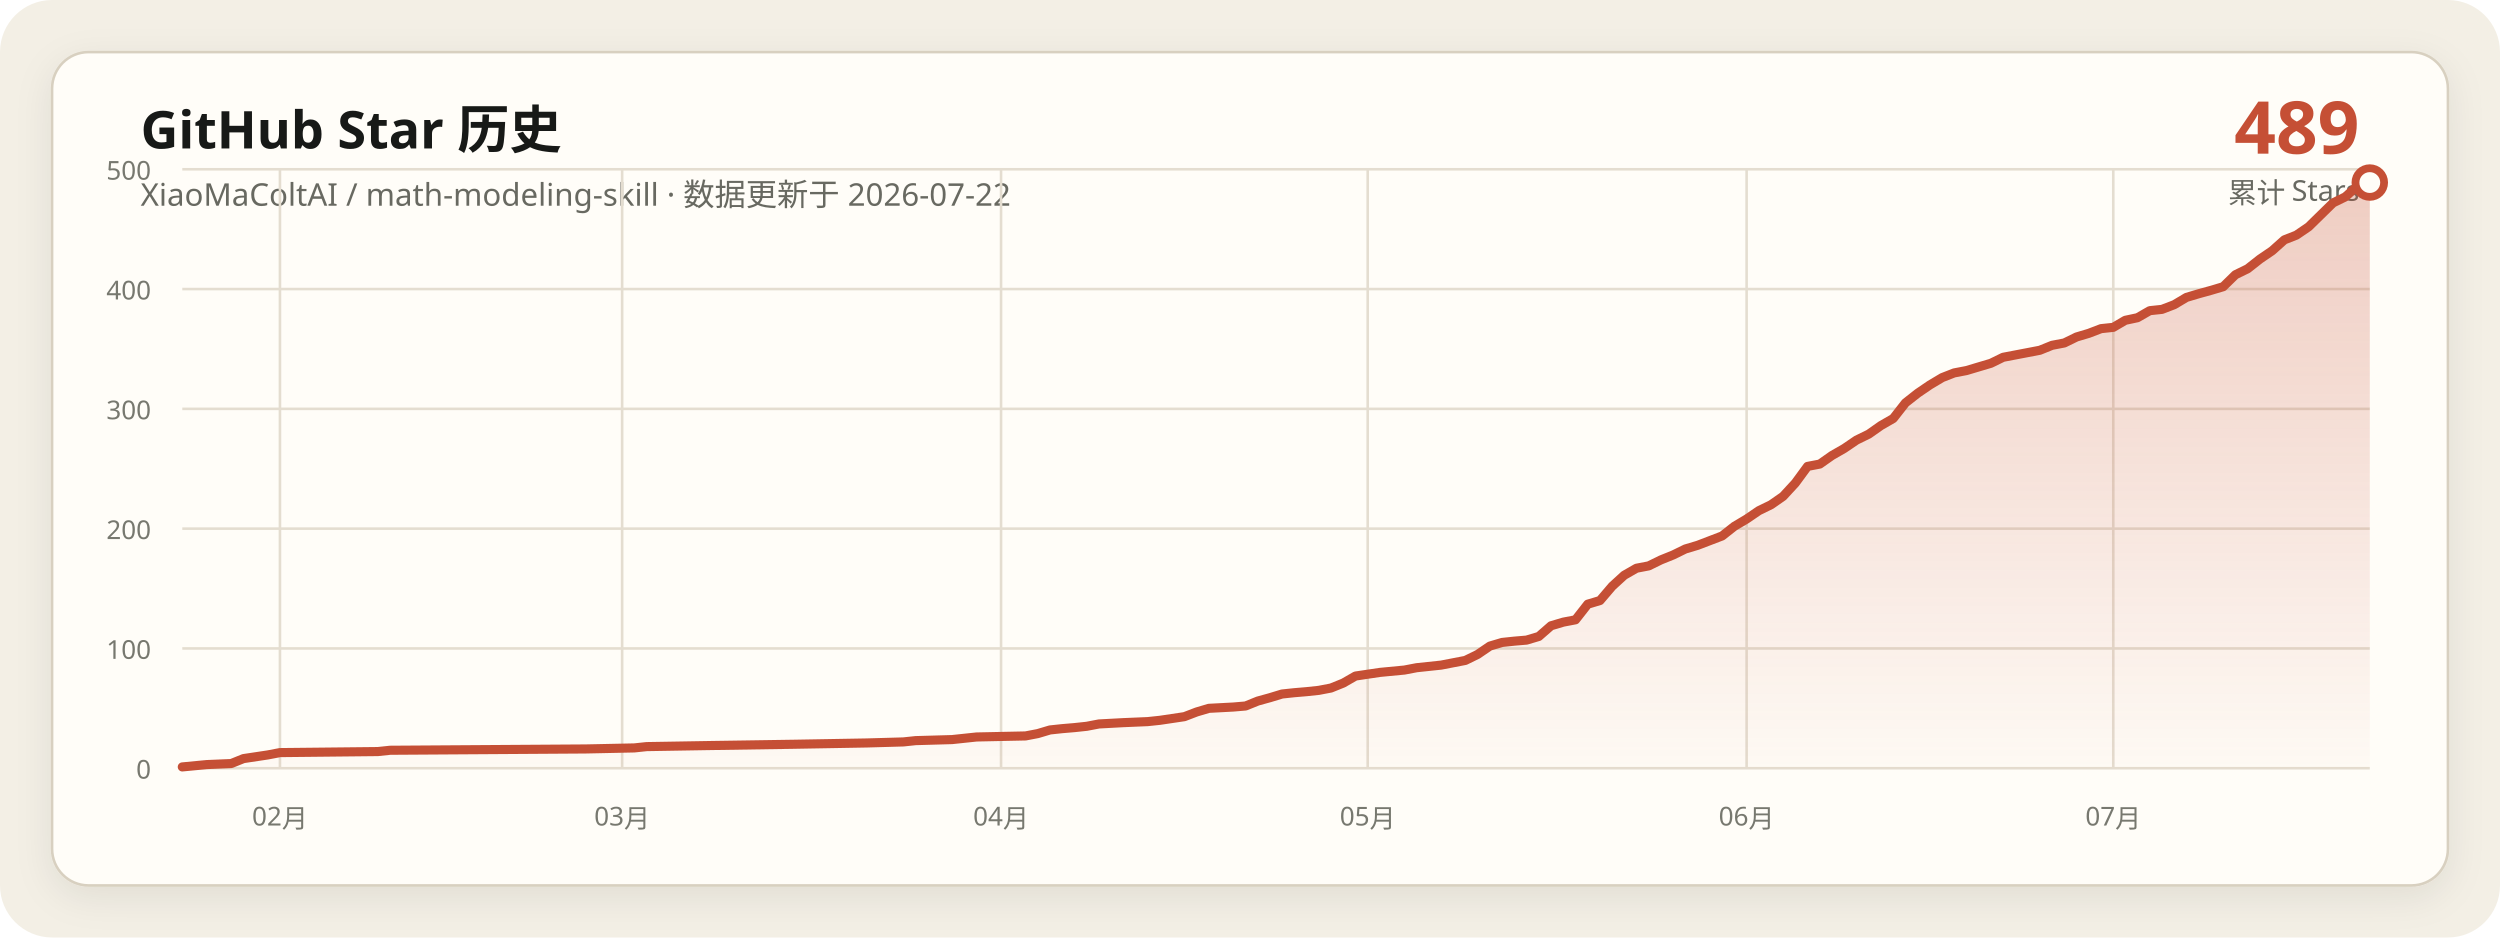
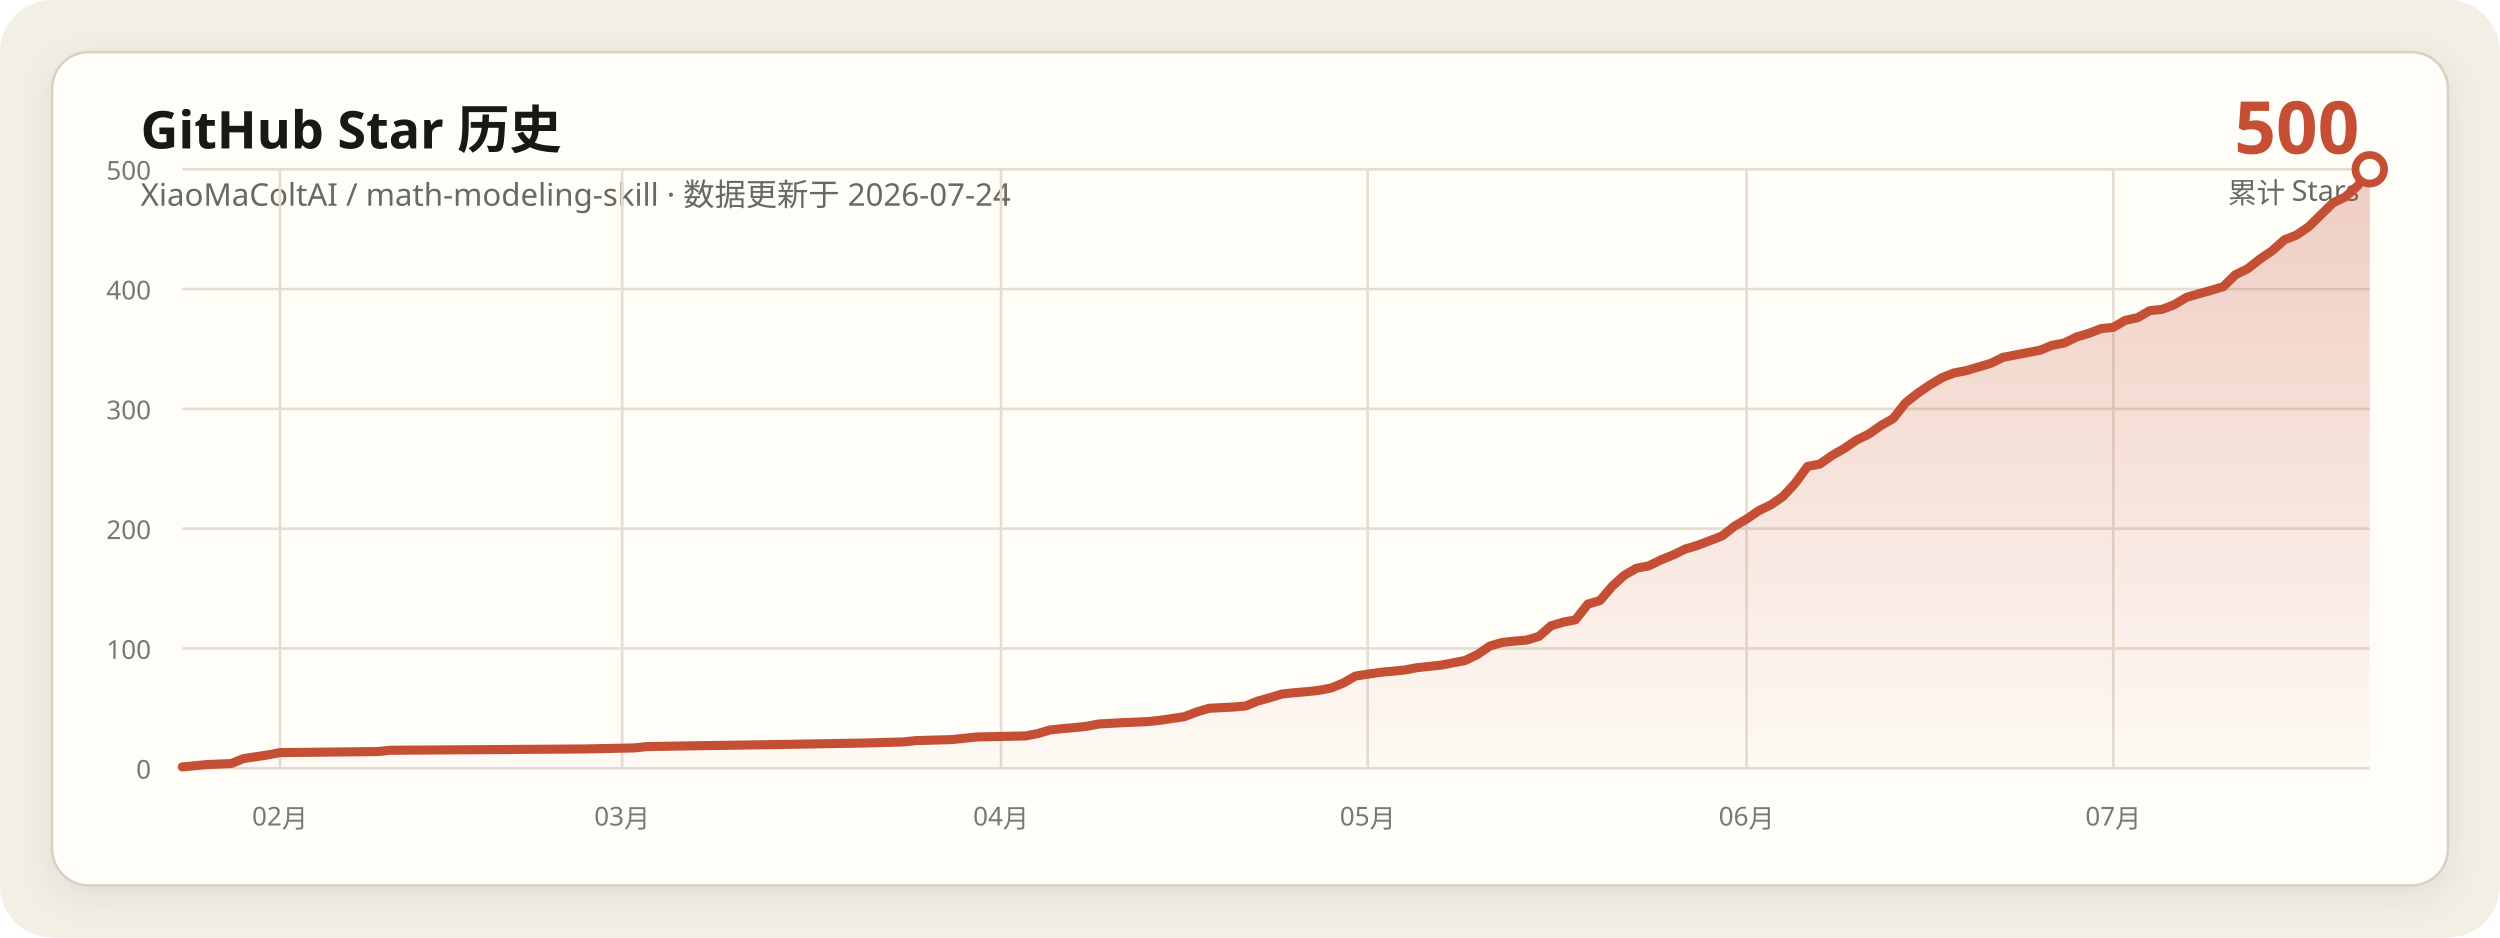
<svg xmlns="http://www.w3.org/2000/svg" viewBox="0 0 960 360" role="img" aria-labelledby="title desc">
  <defs>
    <linearGradient id="area" x1="0" y1="0" x2="0" y2="1">
      <stop offset="0" stop-color="#c54f35" stop-opacity=".28" />
      <stop offset="1" stop-color="#c54f35" stop-opacity=".02" />
    </linearGradient>
    <filter id="shadow" x="-10%" y="-10%" width="120%" height="120%">
      <feDropShadow dx="0" dy="4" stdDeviation="7" flood-color="#171917" flood-opacity=".08" />
    </filter>
  </defs>
  <rect width="960" height="360" rx="20" fill="#f3efe5" />
  <rect x="20" y="20" width="920" height="320" rx="14" fill="#fffdf8" stroke="#d8d0c0" filter="url(#shadow)" />
  <g font-family="Segoe UI, Microsoft YaHei, sans-serif">
    <text x="54" y="57" fill="#171917" font-size="20" font-weight="700">GitHub Star 历史</text>
-     <text x="54" y="79" fill="#686961" font-size="12">XiaoMaColtAI / math-modeling-skill · 数据更新于 2026-07-22</text>
-     <text x="906" y="59" fill="#c54f35" font-size="28" font-weight="750" text-anchor="end">489</text>
+     <text x="54" y="79" fill="#686961" font-size="12">XiaoMaColtAI / math-modeling-skill · 数据更新于 2026-07-24</text>
+     <text x="906" y="59" fill="#c54f35" font-size="28" font-weight="750" text-anchor="end">500</text>
    <text x="906" y="78" fill="#686961" font-size="11" text-anchor="end">累计 Stars</text>
    <g stroke="#e4ddd0" stroke-width="1">
      <path d="M70 295H910" />
      <path d="M70 249H910" />
      <path d="M70 203H910" />
      <path d="M70 157H910" />
      <path d="M70 111H910" />
      <path d="M70 65H910" />
      <path d="M107.5 65V295" />
      <path d="M238.9 65V295" />
      <path d="M384.4 65V295" />
      <path d="M525.2 65V295" />
      <path d="M670.7 65V295" />
      <path d="M811.5 65V295" />
    </g>
    <g fill="#77786f" font-size="10">
      <text x="58" y="299" text-anchor="end">0</text>
      <text x="58" y="253" text-anchor="end">100</text>
      <text x="58" y="207" text-anchor="end">200</text>
      <text x="58" y="161" text-anchor="end">300</text>
      <text x="58" y="115" text-anchor="end">400</text>
      <text x="58" y="69" text-anchor="end">500</text>
      <text x="107.5" y="317" text-anchor="middle">02月</text>
      <text x="238.9" y="317" text-anchor="middle">03月</text>
      <text x="384.4" y="317" text-anchor="middle">04月</text>
      <text x="525.2" y="317" text-anchor="middle">05月</text>
      <text x="670.7" y="317" text-anchor="middle">06月</text>
      <text x="811.5" y="317" text-anchor="middle">07月</text>
    </g>
-     <polygon fill="url(#area)" points="70,295 70.0,294.5 79.4,293.6 88.8,293.2 93.5,291.3 102.8,289.9 107.5,289.0 145.1,288.6 149.8,288.1 224.9,287.6 243.6,287.2 248.3,286.7 271.8,286.3 304.6,285.8 332.8,285.3 346.9,284.9 351.6,284.4 365.6,284.0 370.3,283.5 375.0,283.0 393.8,282.6 398.5,281.7 403.2,280.3 407.9,279.8 412.6,279.4 417.3,278.9 422.0,278.0 431.3,277.5 440.7,277.1 445.4,276.6 454.8,275.2 459.5,273.4 464.2,272.0 473.6,271.5 478.3,271.1 483.0,269.2 487.7,267.9 492.3,266.5 497.0,266.0 501.7,265.6 506.4,265.1 511.1,264.2 515.8,262.3 520.5,259.6 529.9,258.2 539.3,257.3 544.0,256.4 548.7,255.9 553.4,255.4 562.7,253.6 567.4,251.3 572.1,248.1 576.8,246.7 581.5,246.2 586.2,245.8 590.9,244.4 595.6,240.3 600.3,238.9 605.0,238.0 609.7,232.0 614.4,230.6 619.1,225.1 623.7,220.9 628.4,218.2 633.1,217.3 637.8,215.0 642.5,213.1 647.2,210.8 651.9,209.4 656.6,207.6 661.3,205.8 666.0,202.1 670.7,199.3 675.4,196.1 680.1,193.8 684.7,190.6 689.4,185.5 694.1,179.1 698.8,178.2 703.5,174.9 708.2,172.2 712.9,169.0 717.6,166.7 722.3,163.4 727.0,160.7 731.7,154.7 736.4,151.0 741.1,147.8 745.8,145.0 750.4,143.2 755.1,142.3 759.8,140.9 764.5,139.5 769.2,137.2 773.9,136.3 778.6,135.4 783.3,134.5 788.0,132.6 792.7,131.7 797.4,129.4 802.1,128.0 806.8,126.2 811.5,125.7 816.1,123.0 820.8,122.0 825.5,119.3 830.2,118.8 834.9,117.0 839.6,114.2 844.3,112.8 849.0,111.5 853.7,110.1 858.4,105.5 863.1,103.2 867.8,99.5 872.5,96.3 877.2,92.1 881.8,90.3 886.5,87.1 891.2,82.5 895.9,77.9 900.6,75.6 905.3,71.4 910.0,70.1 910,295" />
-     <polyline fill="none" stroke="#c54f35" stroke-width="3.5" stroke-linecap="round" stroke-linejoin="round" points="70.0,294.5 79.4,293.6 88.8,293.2 93.5,291.3 102.8,289.9 107.5,289.0 145.1,288.6 149.8,288.1 224.9,287.6 243.6,287.2 248.3,286.7 271.8,286.3 304.6,285.8 332.8,285.3 346.9,284.9 351.6,284.4 365.6,284.0 370.3,283.5 375.0,283.0 393.8,282.6 398.5,281.7 403.2,280.3 407.9,279.8 412.6,279.4 417.3,278.9 422.0,278.0 431.3,277.5 440.7,277.1 445.4,276.6 454.8,275.2 459.5,273.4 464.2,272.0 473.6,271.5 478.3,271.1 483.0,269.2 487.7,267.9 492.3,266.5 497.0,266.0 501.7,265.6 506.4,265.1 511.1,264.2 515.8,262.3 520.5,259.6 529.9,258.2 539.3,257.3 544.0,256.4 548.7,255.9 553.4,255.4 562.7,253.6 567.4,251.3 572.1,248.1 576.8,246.7 581.5,246.2 586.2,245.8 590.9,244.4 595.6,240.3 600.3,238.9 605.0,238.0 609.7,232.0 614.4,230.6 619.1,225.1 623.7,220.9 628.4,218.2 633.1,217.3 637.8,215.0 642.5,213.1 647.2,210.8 651.9,209.4 656.6,207.6 661.3,205.8 666.0,202.1 670.7,199.3 675.4,196.1 680.1,193.8 684.7,190.6 689.4,185.5 694.1,179.1 698.8,178.2 703.5,174.9 708.2,172.2 712.9,169.0 717.6,166.7 722.3,163.4 727.0,160.7 731.7,154.7 736.4,151.0 741.1,147.8 745.8,145.0 750.4,143.2 755.1,142.3 759.8,140.9 764.5,139.5 769.2,137.2 773.9,136.3 778.6,135.4 783.3,134.5 788.0,132.6 792.7,131.7 797.4,129.4 802.1,128.0 806.8,126.2 811.5,125.7 816.1,123.0 820.8,122.0 825.5,119.3 830.2,118.8 834.9,117.0 839.6,114.2 844.3,112.8 849.0,111.5 853.7,110.1 858.4,105.5 863.1,103.2 867.8,99.5 872.5,96.3 877.2,92.1 881.8,90.3 886.5,87.1 891.2,82.5 895.9,77.9 900.6,75.6 905.3,71.4 910.0,70.1" />
-     <circle cx="910" cy="70.1" r="5.5" fill="#fffdf8" stroke="#c54f35" stroke-width="3" />
+     <polygon fill="url(#area)" points="70,295 70.0,294.5 79.4,293.6 88.8,293.2 93.5,291.3 102.8,289.9 107.5,289.0 145.1,288.6 149.8,288.1 224.9,287.6 243.6,287.2 248.3,286.7 271.8,286.3 304.6,285.8 332.8,285.3 346.9,284.9 351.6,284.4 365.6,284.0 370.3,283.5 375.0,283.0 393.8,282.6 398.5,281.7 403.2,280.3 407.9,279.8 412.6,279.4 417.3,278.9 422.0,278.0 431.3,277.5 440.7,277.1 445.4,276.6 454.8,275.2 459.5,273.4 464.2,272.0 473.6,271.5 478.3,271.1 483.0,269.2 487.7,267.9 492.3,266.5 497.0,266.0 501.7,265.6 506.4,265.1 511.1,264.2 515.8,262.3 520.5,259.6 529.9,258.2 539.3,257.3 544.0,256.4 548.7,255.9 553.4,255.4 562.7,253.6 567.4,251.3 572.1,248.1 576.8,246.7 581.5,246.2 586.2,245.8 590.9,244.4 595.6,240.3 600.3,238.9 605.0,238.0 609.7,232.0 614.4,230.6 619.1,225.1 623.7,220.9 628.4,218.2 633.1,217.3 637.8,215.0 642.5,213.1 647.2,210.8 651.9,209.4 656.6,207.6 661.3,205.8 666.0,202.1 670.7,199.3 675.4,196.1 680.1,193.8 684.7,190.6 689.4,185.5 694.1,179.1 698.8,178.2 703.5,174.9 708.2,172.2 712.9,169.0 717.6,166.7 722.3,163.4 727.0,160.7 731.7,154.7 736.4,151.0 741.1,147.8 745.8,145.0 750.4,143.2 755.1,142.3 759.8,140.9 764.5,139.5 769.2,137.2 773.9,136.3 778.6,135.4 783.3,134.5 788.0,132.6 792.7,131.7 797.4,129.4 802.1,128.0 806.8,126.2 811.5,125.7 816.1,123.0 820.8,122.0 825.5,119.3 830.2,118.8 834.9,117.0 839.6,114.2 844.3,112.8 849.0,111.5 853.7,110.1 858.4,105.5 863.1,103.2 867.8,99.5 872.5,96.3 877.2,92.1 881.8,90.3 886.5,87.1 891.2,82.5 895.9,77.9 900.6,75.6 905.3,71.4 910.0,65.0 910,295" />
+     <polyline fill="none" stroke="#c54f35" stroke-width="3.5" stroke-linecap="round" stroke-linejoin="round" points="70.0,294.5 79.4,293.6 88.8,293.2 93.5,291.3 102.8,289.9 107.5,289.0 145.1,288.6 149.8,288.1 224.9,287.6 243.6,287.2 248.3,286.7 271.8,286.3 304.6,285.8 332.8,285.3 346.9,284.9 351.6,284.4 365.6,284.0 370.3,283.5 375.0,283.0 393.8,282.6 398.5,281.7 403.2,280.3 407.9,279.8 412.6,279.4 417.3,278.9 422.0,278.0 431.3,277.5 440.7,277.1 445.4,276.6 454.8,275.2 459.5,273.4 464.2,272.0 473.6,271.5 478.3,271.1 483.0,269.2 487.7,267.9 492.3,266.5 497.0,266.0 501.7,265.6 506.4,265.1 511.1,264.2 515.8,262.3 520.5,259.6 529.9,258.2 539.3,257.3 544.0,256.4 548.7,255.9 553.4,255.4 562.7,253.6 567.4,251.3 572.1,248.1 576.8,246.7 581.5,246.2 586.2,245.8 590.9,244.4 595.6,240.3 600.3,238.9 605.0,238.0 609.7,232.0 614.4,230.6 619.1,225.1 623.7,220.9 628.4,218.2 633.1,217.3 637.8,215.0 642.5,213.1 647.2,210.8 651.9,209.4 656.6,207.6 661.3,205.8 666.0,202.1 670.7,199.3 675.4,196.1 680.1,193.8 684.7,190.6 689.4,185.5 694.1,179.1 698.8,178.2 703.5,174.9 708.2,172.2 712.9,169.0 717.6,166.7 722.3,163.4 727.0,160.7 731.7,154.7 736.4,151.0 741.1,147.8 745.8,145.0 750.4,143.2 755.1,142.3 759.8,140.9 764.5,139.5 769.2,137.2 773.9,136.3 778.6,135.4 783.3,134.5 788.0,132.6 792.7,131.7 797.4,129.4 802.1,128.0 806.8,126.2 811.5,125.7 816.1,123.0 820.8,122.0 825.5,119.3 830.2,118.8 834.9,117.0 839.6,114.2 844.3,112.8 849.0,111.5 853.7,110.1 858.4,105.5 863.1,103.2 867.8,99.5 872.5,96.3 877.2,92.1 881.8,90.3 886.5,87.1 891.2,82.5 895.9,77.9 900.6,75.6 905.3,71.4 910.0,65.0" />
+     <circle cx="910" cy="65.0" r="5.5" fill="#fffdf8" stroke="#c54f35" stroke-width="3" />
  </g>
</svg>
